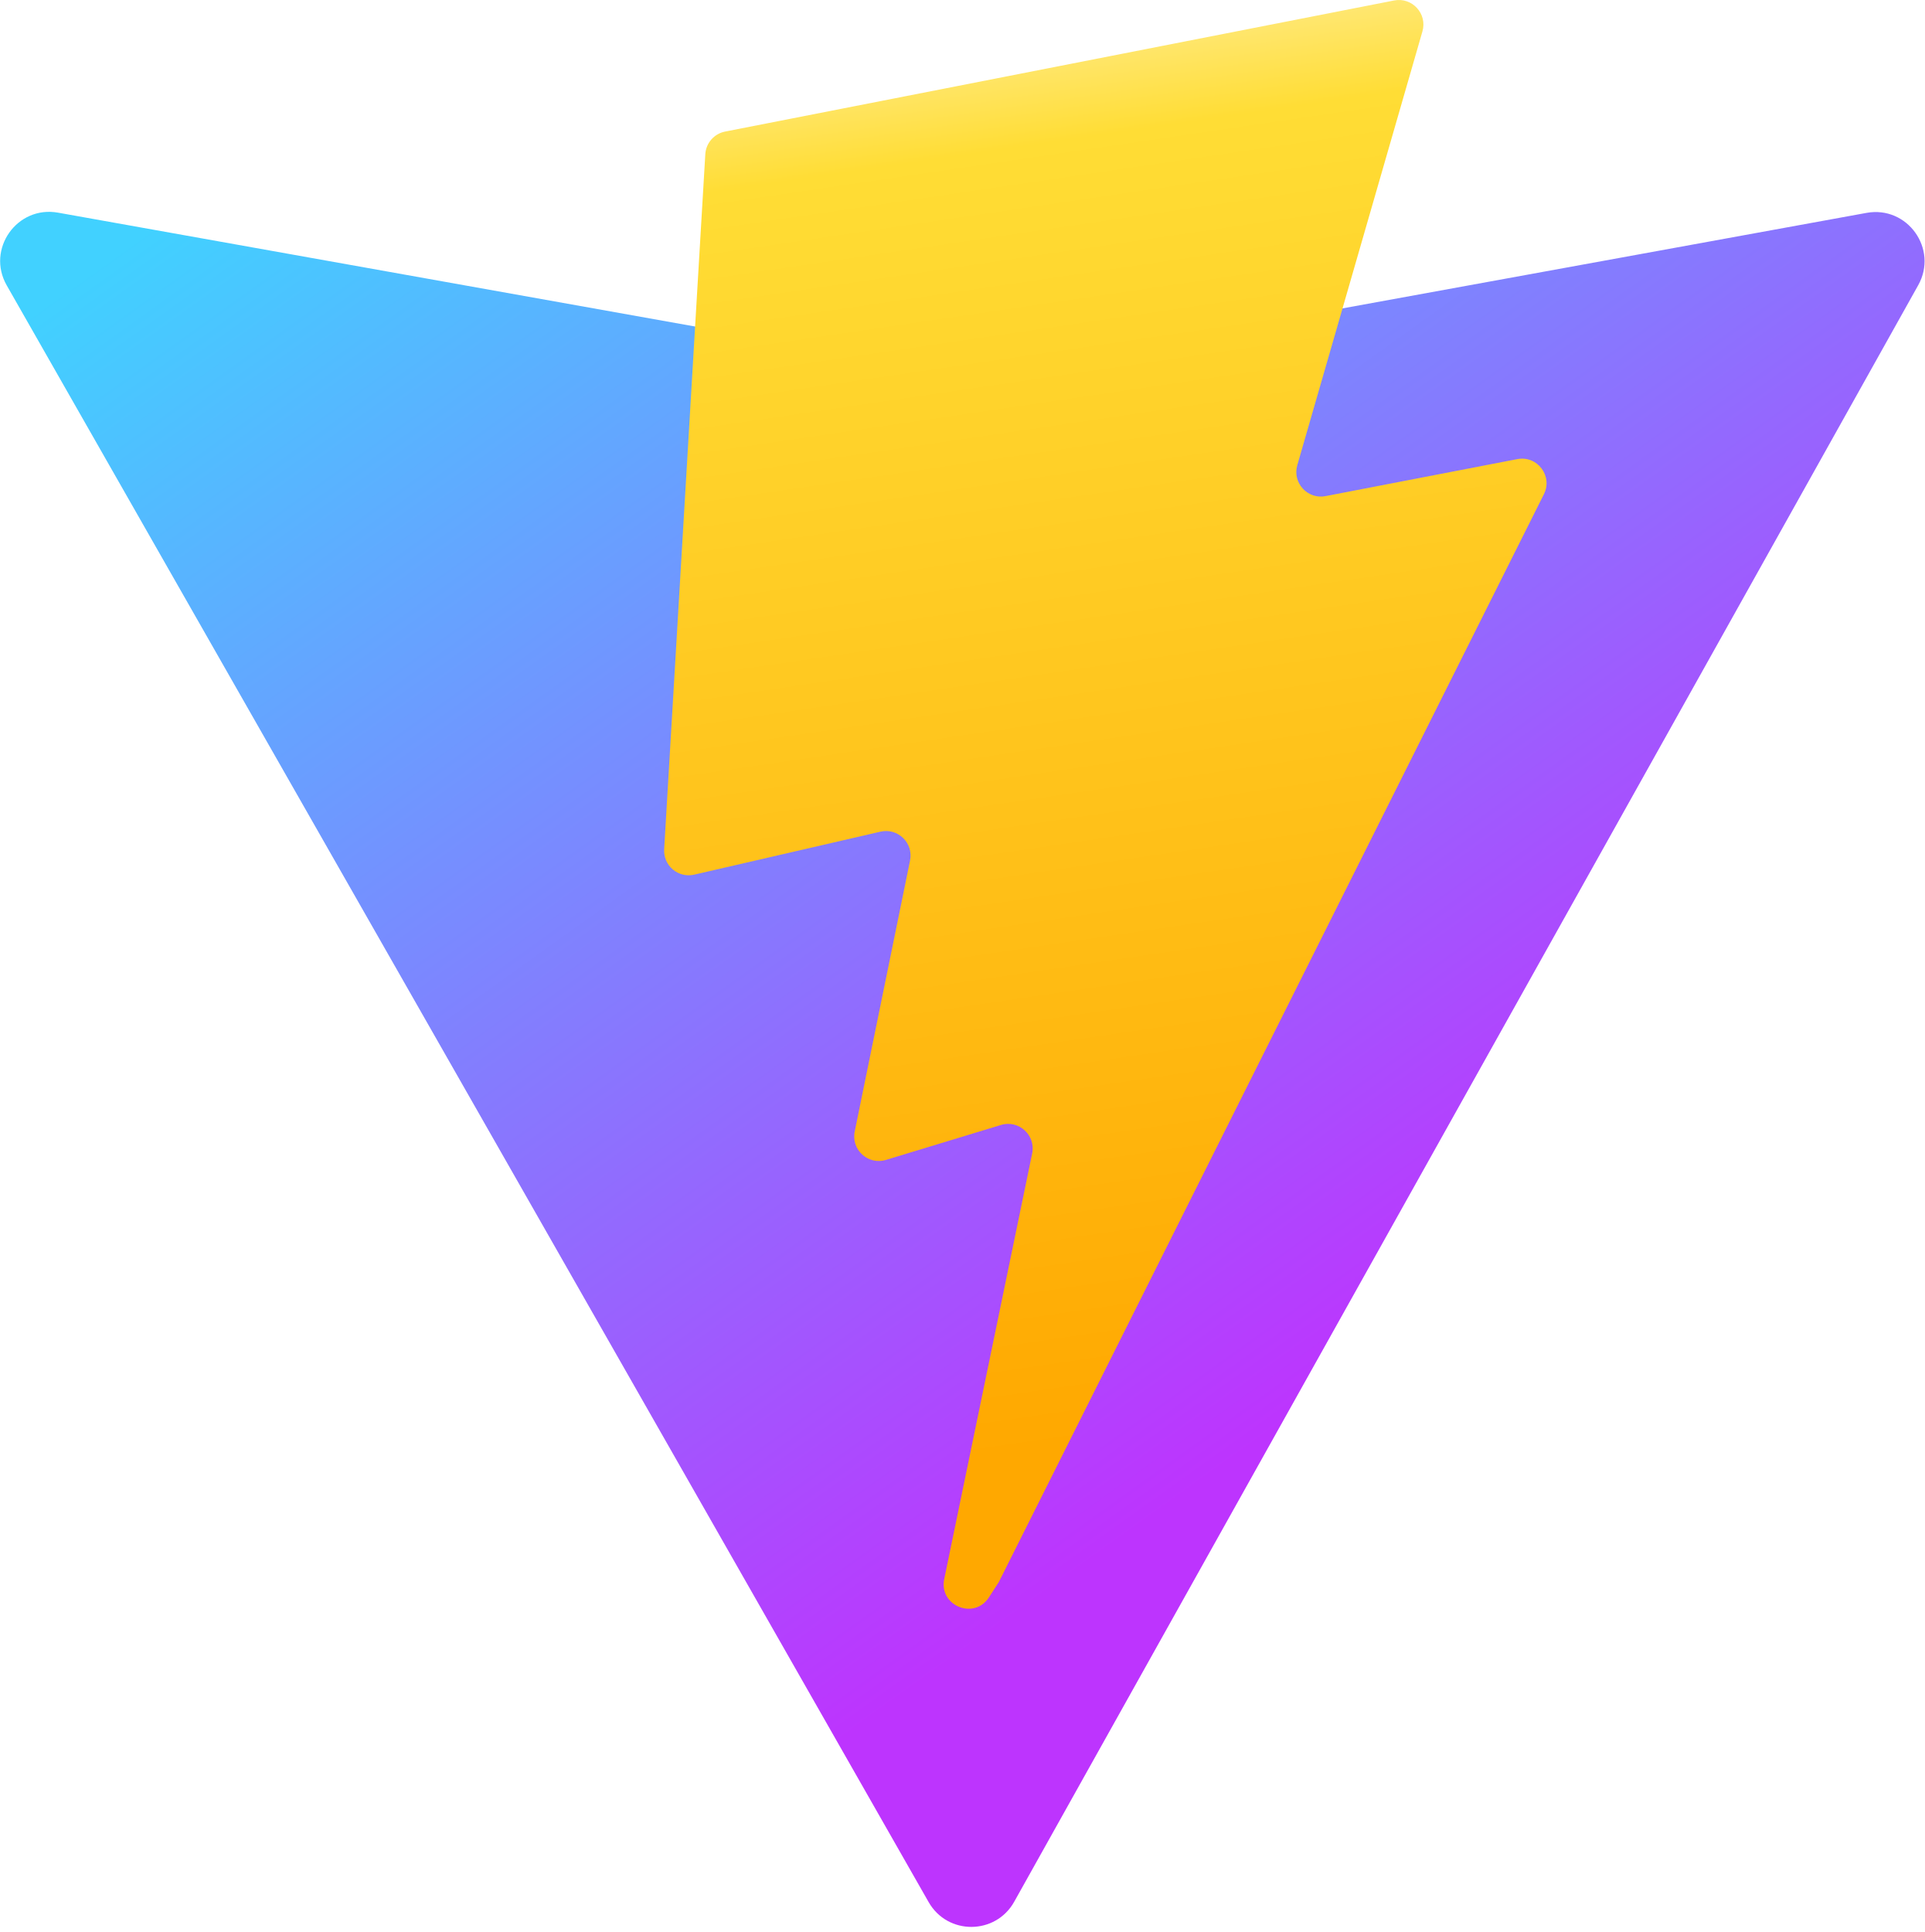
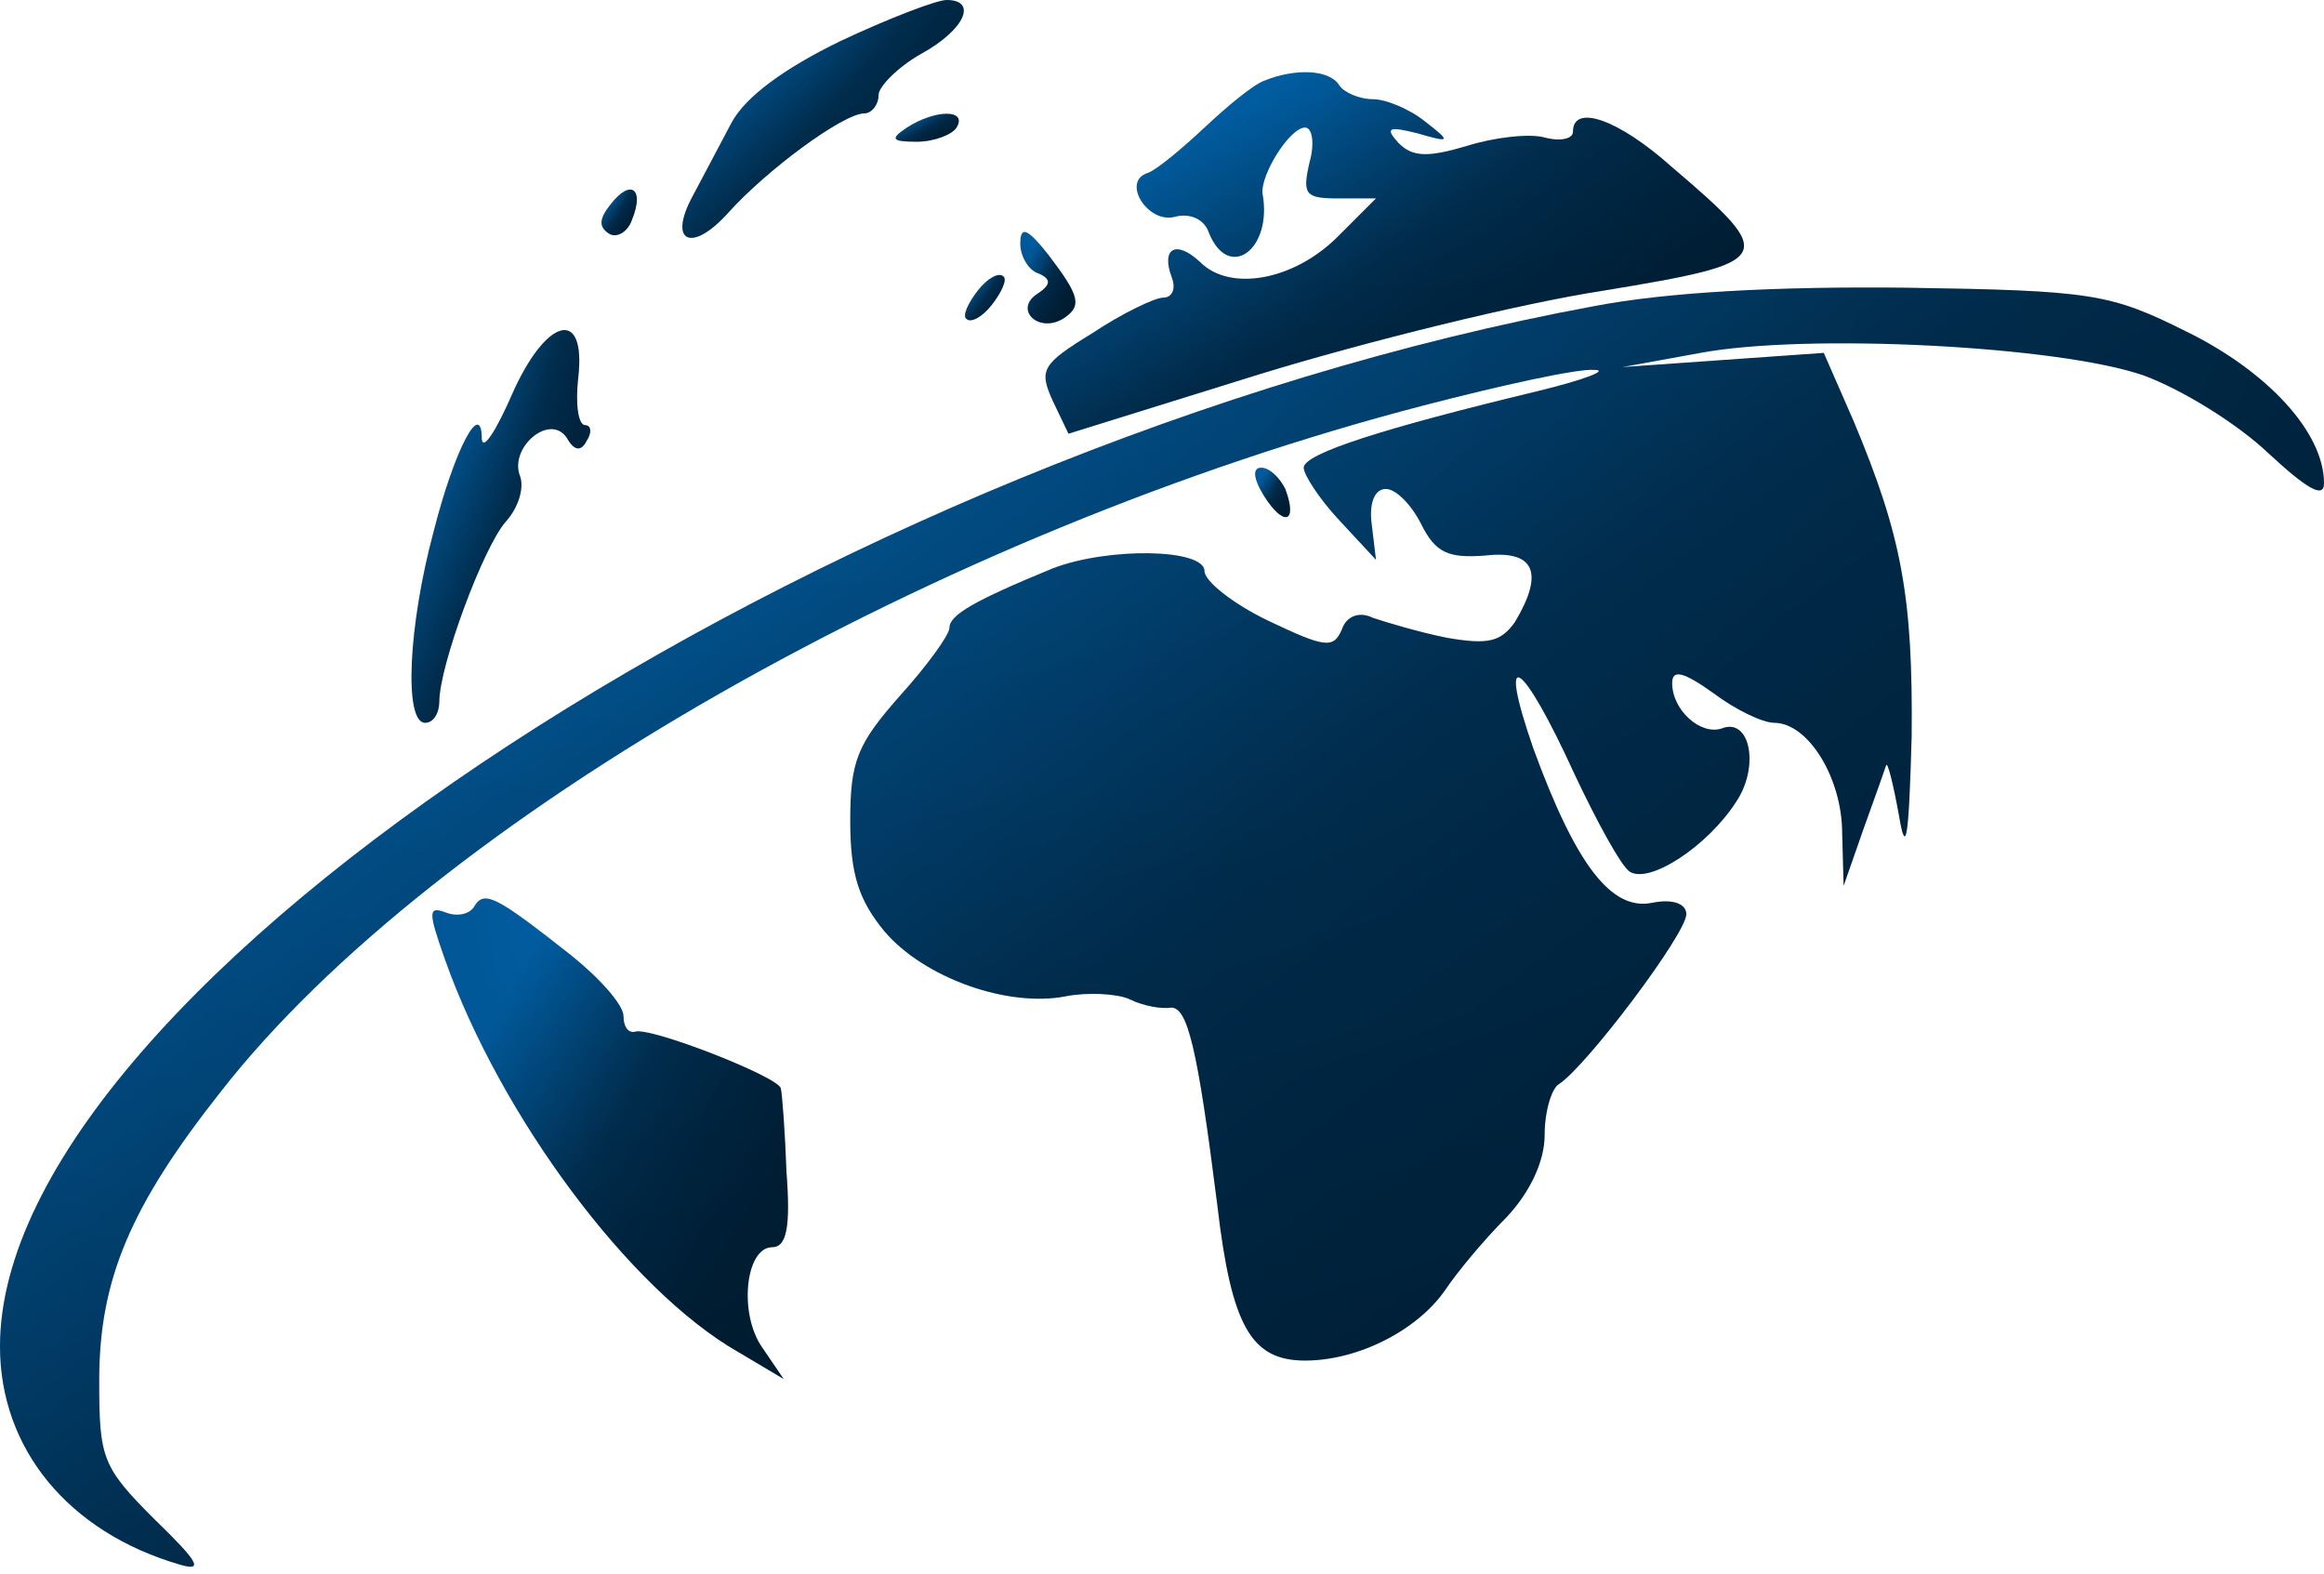
- <svg xmlns="http://www.w3.org/2000/svg" aria-hidden="true" role="img" class="iconify iconify--logos" width="31.88" height="32" preserveAspectRatio="xMidYMid meet" viewBox="0 0 256 257">
+ <svg xmlns="http://www.w3.org/2000/svg" width="164" height="111" viewBox="0 0 164 111" fill="none">
+   <path d="M59.3 2.9C55.4 4.8 52.6 6.8 51.6 8.7C50.8 10.2 49.6 12.5 48.9 13.8C47.1 17.1 48.8 17.9 51.4 15C54.1 12 59.5 8 61 8C61.5 8 62 7.4 62 6.7C62 6.1 63.4 4.7 65 3.8C68.1 2.1 69 -7.95958e-05 66.8 -7.95958e-05C66.1 -7.95958e-05 62.7 1.3 59.3 2.9Z" fill="url(#paint0_linear_2_235)" />
+   <path d="M59.3 2.9C55.4 4.8 52.6 6.8 51.6 8.7C50.8 10.2 49.6 12.5 48.9 13.8C47.1 17.1 48.8 17.9 51.4 15C54.1 12 59.5 8 61 8C61.5 8 62 7.4 62 6.7C62 6.1 63.4 4.7 65 3.8C68.1 2.1 69 -7.95958e-05 66.8 -7.95958e-05C66.1 -7.95958e-05 62.7 1.3 59.3 2.9Z" fill="url(#paint1_radial_2_235)" fill-opacity="0.2" />
+   <path d="M89.2 5.7C88.4 6 86.6 7.5 85 9C83.4 10.5 81.6 12 81 12.2C79.1 12.8 81 15.8 82.9 15.3C84 15 85 15.5 85.3 16.4C86.7 19.9 89.8 17.6 89.1 13.7C88.9 12.4 91 9 92.1 9C92.6 9 92.8 10.1 92.4 11.5C91.9 13.7 92.1 14 94.4 14H97.1L94.4 16.7C91.3 19.8 86.8 20.6 84.7 18.5C83 16.9 81.9 17.5 82.7 19.6C83 20.4 82.7 21 82.1 21C81.5 21 79.2 22.1 77.1 23.5C73.5 25.7 73.3 26.1 74.3 28.3L75.4 30.6L88.9 26.4C96.4 24.1 107.3 21.4 113.2 20.5C125.3 18.5 125.5 18.2 118 11.8C114.2 8.4 111 7.3 111 9.3C111 9.8 110.1 10 109 9.7C107.9 9.4 105.4 9.7 103.5 10.3C100.8 11.1 99.7 11.1 98.7 10.1C97.7 9 98 8.9 100 9.4C102.4 10.1 102.4 10 100.6 8.6C99.5 7.7 97.8 7 96.9 7C95.9 7 94.8 6.5 94.5 6C93.8 4.9 91.4 4.8 89.2 5.7Z" fill="url(#paint2_linear_2_235)" />
+   <path d="M89.2 5.7C88.4 6 86.6 7.5 85 9C83.4 10.5 81.6 12 81 12.2C79.1 12.8 81 15.8 82.9 15.3C84 15 85 15.5 85.3 16.4C86.7 19.9 89.8 17.6 89.1 13.7C88.9 12.4 91 9 92.1 9C92.6 9 92.8 10.1 92.4 11.5C91.9 13.7 92.1 14 94.4 14H97.1L94.4 16.7C91.3 19.8 86.8 20.6 84.7 18.5C83 16.9 81.9 17.5 82.7 19.6C83 20.4 82.7 21 82.1 21C81.5 21 79.2 22.1 77.1 23.5C73.5 25.7 73.3 26.1 74.3 28.3L75.4 30.6L88.9 26.4C96.4 24.1 107.3 21.4 113.2 20.5C125.3 18.5 125.5 18.2 118 11.8C114.2 8.4 111 7.3 111 9.3C111 9.8 110.1 10 109 9.7C107.9 9.4 105.4 9.7 103.5 10.3C100.8 11.1 99.7 11.1 98.7 10.1C97.7 9 98 8.9 100 9.4C102.4 10.1 102.4 10 100.6 8.6C99.5 7.7 97.8 7 96.9 7C95.9 7 94.8 6.5 94.5 6C93.8 4.9 91.4 4.8 89.2 5.7Z" fill="url(#paint3_radial_2_235)" fill-opacity="0.2" />
+   <path d="M64 9C62.8 9.8 62.9 10 64.7 10C65.9 10 67.2 9.5 67.5 9C68.3 7.7 66 7.7 64 9Z" fill="url(#paint4_linear_2_235)" />
+   <path d="M64 9C62.8 9.8 62.9 10 64.7 10C65.9 10 67.2 9.5 67.5 9C68.3 7.7 66 7.7 64 9Z" fill="url(#paint5_radial_2_235)" fill-opacity="0.2" />
+   <path d="M43.1 14.4C42.3 15.4 42.2 16 43 16.5C43.5 16.8 44.3 16.4 44.6 15.5C45.5 13.3 44.5 12.6 43.1 14.4Z" fill="url(#paint6_linear_2_235)" />
+   <path d="M43.1 14.4C42.3 15.4 42.2 16 43 16.5C43.5 16.8 44.3 16.4 44.6 15.5C45.5 13.3 44.5 12.6 43.1 14.4Z" fill="url(#paint7_radial_2_235)" fill-opacity="0.2" />
+   <path d="M72 17.2C72 18.1 72.6 19.1 73.3 19.3C74.2 19.7 74.2 20.1 73.1 20.8C71.6 21.9 73.3 23.5 75 22.5C76.4 21.6 76.2 20.9 74 18C72.5 16.1 72 15.9 72 17.2Z" fill="url(#paint8_linear_2_235)" />
+   <path d="M72 17.2C72 18.1 72.6 19.1 73.3 19.3C74.2 19.7 74.2 20.1 73.1 20.8C71.6 21.9 73.3 23.5 75 22.5C76.4 21.6 76.2 20.9 74 18C72.5 16.1 72 15.9 72 17.2Z" fill="url(#paint9_radial_2_235)" fill-opacity="0.2" />
+   <path d="M69 20.5C68.3 21.4 67.9 22.3 68.2 22.5C68.5 22.8 69.3 22.4 70 21.5C70.7 20.6 71.1 19.7 70.8 19.5C70.5 19.2 69.7 19.6 69 20.5Z" fill="url(#paint10_linear_2_235)" />
+   <path d="M69 20.5C68.3 21.4 67.9 22.3 68.2 22.5C68.5 22.8 69.3 22.4 70 21.5C70.7 20.6 71.1 19.7 70.8 19.5C70.5 19.2 69.7 19.6 69 20.5Z" fill="url(#paint11_radial_2_235)" fill-opacity="0.2" />
+   <path d="M112.5 21.6C58.3 31.6 0 69.7 0 95C0 102.2 4.8 108.1 12.7 110.4C14.4 110.9 14 110.2 10.9 107.2C7.2 103.5 7 102.9 7 97.4C7 90.3 9.2 85.1 15.6 77C30.7 57.7 66.2 37.5 100.5 28.6C105.9 27.2 111.3 26 112.5 26.1C113.6 26.1 111.8 26.8 108.5 27.6C97.7 30.2 92 32 92 33C92 33.5 93.1 35.2 94.5 36.7L97.1 39.5L96.8 37C96.6 35.5 97 34.5 97.8 34.5C98.5 34.5 99.6 35.6 100.3 37C101.3 39 102.2 39.4 104.8 39.2C108.3 38.8 109 40.4 106.9 43.9C105.9 45.3 105 45.5 102.1 45C100.1 44.6 97.8 43.9 96.9 43.6C95.9 43.1 95 43.5 94.7 44.4C94.1 45.8 93.5 45.7 89.5 43.8C87 42.6 85 41 85 40.3C85 38.7 78.2 38.6 74.3 40.1C68.7 42.4 67 43.4 67 44.3C67 44.8 65.4 47 63.5 49.1C60.5 52.5 60 53.7 60 57.9C60 61.7 60.6 63.5 62.4 65.7C65.2 69 71.1 71.1 75.2 70.3C76.7 70 78.8 70.1 79.7 70.5C80.7 71 82 71.2 82.6 71.1C83.8 71 84.5 73.9 85.9 85C86.9 93.6 88.3 96 92.1 96C95.8 96 100 93.9 102 91C102.8 89.8 104.7 87.5 106.3 85.9C108 84.1 109 81.9 109 80.1C109 78.4 109.5 76.8 110 76.5C111.9 75.3 119 65.9 119 64.5C119 63.8 118.1 63.4 116.6 63.7C113.7 64.3 111.2 61 108.2 52.8C105.6 45.3 107.4 46.5 111.1 54.6C112.7 58 114.4 61.1 115 61.5C116.4 62.4 120.5 59.7 122.5 56.6C124.2 54.1 123.5 50.6 121.5 51.4C120 51.9 118 50.1 118 48.2C118 47.2 118.8 47.4 120.9 48.9C122.5 50.1 124.4 51 125.2 51C127.6 51 130 54.9 130 58.8L130.1 62.5L131.5 58.5C132.3 56.3 133 54.3 133.1 54C133.2 53.7 133.6 55.3 134 57.5C134.5 60.5 134.7 59.2 134.9 52C135 42.1 134.2 37.8 130.8 29.7L128.7 24.9L121.6 25.4L114.5 25.9L120 24.9C127.5 23.5 145.3 24.4 151.3 26.5C154 27.5 157.9 29.9 160.1 32C162.8 34.5 164 35.2 164 34.1C164 30.5 160 26.2 154.3 23.4C148.9 20.7 147.6 20.5 134.5 20.3C125.5 20.2 117.7 20.6 112.5 21.6Z" fill="url(#paint12_linear_2_235)" />
+   <path d="M112.5 21.6C58.3 31.6 0 69.7 0 95C0 102.2 4.8 108.1 12.7 110.4C14.4 110.9 14 110.2 10.9 107.2C7.2 103.5 7 102.9 7 97.4C7 90.3 9.2 85.1 15.6 77C30.7 57.7 66.2 37.5 100.5 28.6C105.9 27.2 111.3 26 112.5 26.1C113.6 26.1 111.8 26.8 108.5 27.6C97.7 30.2 92 32 92 33C92 33.5 93.1 35.2 94.5 36.7L97.1 39.5L96.8 37C96.6 35.5 97 34.5 97.8 34.5C98.5 34.5 99.6 35.6 100.3 37C101.3 39 102.2 39.4 104.8 39.2C108.3 38.8 109 40.4 106.9 43.9C105.9 45.3 105 45.5 102.1 45C100.1 44.6 97.8 43.9 96.9 43.6C95.9 43.1 95 43.5 94.7 44.4C94.1 45.8 93.5 45.7 89.5 43.8C87 42.6 85 41 85 40.3C85 38.7 78.2 38.6 74.3 40.1C68.7 42.4 67 43.4 67 44.3C67 44.8 65.4 47 63.5 49.1C60.5 52.5 60 53.7 60 57.9C60 61.7 60.6 63.5 62.4 65.7C65.2 69 71.1 71.1 75.2 70.3C76.7 70 78.8 70.1 79.7 70.5C80.7 71 82 71.2 82.6 71.1C83.8 71 84.5 73.9 85.9 85C86.9 93.6 88.3 96 92.1 96C95.8 96 100 93.9 102 91C102.8 89.8 104.7 87.5 106.3 85.9C108 84.1 109 81.9 109 80.1C109 78.4 109.5 76.8 110 76.5C111.9 75.3 119 65.9 119 64.5C119 63.8 118.1 63.4 116.6 63.7C113.7 64.3 111.2 61 108.2 52.8C105.6 45.3 107.4 46.5 111.1 54.6C112.7 58 114.4 61.1 115 61.5C116.4 62.4 120.5 59.7 122.5 56.6C124.2 54.1 123.5 50.6 121.5 51.4C120 51.9 118 50.1 118 48.2C118 47.2 118.8 47.4 120.9 48.9C122.5 50.1 124.4 51 125.2 51C127.6 51 130 54.9 130 58.8L130.1 62.5L131.5 58.5C132.3 56.3 133 54.3 133.1 54C133.2 53.7 133.6 55.3 134 57.5C134.5 60.5 134.7 59.2 134.9 52C135 42.1 134.2 37.8 130.8 29.7L128.7 24.9L121.6 25.4L114.5 25.9L120 24.9C127.5 23.5 145.3 24.4 151.3 26.5C154 27.5 157.9 29.9 160.1 32C162.8 34.5 164 35.2 164 34.1C164 30.5 160 26.2 154.3 23.4C148.9 20.7 147.6 20.5 134.5 20.3C125.5 20.2 117.7 20.6 112.5 21.6Z" fill="url(#paint13_radial_2_235)" fill-opacity="0.2" />
+   <path d="M36.1 27.9C35.001 30.4 34.1 31.8 34.001 31C34.001 28.1 32.1 31.6 30.601 37.5C28.8 44.2 28.5 51 30 51C30.601 51 31 50.3 31 49.5C31 47 34.1 38.6 35.7 36.8C36.6 35.8 37.001 34.4 36.7 33.6C35.901 31.6 38.8 29.1 40.001 30.9C40.501 31.8 41.001 31.9 41.401 31.1C41.8 30.5 41.7 30 41.3 30C40.8 30 40.6 28.5 40.8 26.7C41.401 21.6 38.501 22.4 36.1 27.9Z" fill="url(#paint14_linear_2_235)" />
+   <path d="M36.1 27.9C35.001 30.4 34.1 31.8 34.001 31C34.001 28.1 32.1 31.6 30.601 37.5C28.8 44.2 28.5 51 30 51C30.601 51 31 50.3 31 49.5C31 47 34.1 38.6 35.7 36.8C36.6 35.8 37.001 34.4 36.7 33.6C35.901 31.6 38.8 29.1 40.001 30.9C40.501 31.8 41.001 31.9 41.401 31.1C41.8 30.5 41.7 30 41.3 30C40.8 30 40.6 28.5 40.8 26.7C41.401 21.6 38.501 22.4 36.1 27.9Z" fill="url(#paint15_radial_2_235)" fill-opacity="0.2" />
+   <path d="M89.2 35C90.6 37.2 91.6 36.9 90.7 34.5C90.3 33.7 89.6 33 89 33C88.4 33 88.4 33.7 89.2 35Z" fill="url(#paint16_linear_2_235)" />
+   <path d="M89.2 35C90.6 37.2 91.6 36.9 90.7 34.5C90.3 33.7 89.6 33 89 33C88.4 33 88.4 33.7 89.2 35Z" fill="url(#paint17_radial_2_235)" fill-opacity="0.2" />
+   <path d="M33.5 63.9C33.2 64.5 32.3 64.7 31.5 64.4C30.2 63.9 30.2 64.3 31.4 67.7C35.3 78.7 44.4 91 52.1 95.4L55.3 97.3L53.8 95.1C52.1 92.7 52.6 88 54.5 88C55.5 88 55.8 86.6 55.5 82.7C55.4 79.9 55.2 77.2 55.1 76.8C55 76 45.8 72.4 44.8 72.8C44.3 72.9 44 72.4 44 71.7C44 70.9 42.3 69 40.3 67.4C35.1 63.3 34.2 62.8 33.5 63.9Z" fill="url(#paint18_linear_2_235)" />
+   <path d="M33.5 63.9C33.2 64.5 32.3 64.7 31.5 64.4C30.2 63.9 30.2 64.3 31.4 67.7C35.3 78.7 44.4 91 52.1 95.4L55.3 97.3L53.8 95.1C52.1 92.7 52.6 88 54.5 88C55.5 88 55.8 86.6 55.5 82.7C55.4 79.9 55.2 77.2 55.1 76.8C55 76 45.8 72.4 44.8 72.8C44.3 72.9 44 72.4 44 71.7C44 70.9 42.3 69 40.3 67.4C35.1 63.3 34.2 62.8 33.5 63.9Z" fill="url(#paint19_radial_2_235)" fill-opacity="0.2" />
  <defs>
-     <linearGradient id="IconifyId1813088fe1fbc01fb466" x1="-.828%" x2="57.636%" y1="7.652%" y2="78.411%">
-       <stop offset="0%" stop-color="#41D1FF" />
-       <stop offset="100%" stop-color="#BD34FE" />
+     <linearGradient id="paint0_linear_2_235" x1="53.482" y1="2.001" x2="65.019" y2="11.981" gradientUnits="userSpaceOnUse">
+       <stop stop-color="#015EA3" />
+       <stop offset="0.5" stop-color="#013053" />
+       <stop offset="0.66" stop-color="#002B4B" />
+       <stop offset="1" stop-color="#00233D" />
    </linearGradient>
-     <linearGradient id="IconifyId1813088fe1fbc01fb467" x1="43.376%" x2="50.316%" y1="2.242%" y2="89.03%">
-       <stop offset="0%" stop-color="#FFEA83" />
-       <stop offset="8.333%" stop-color="#FFDD35" />
-       <stop offset="100%" stop-color="#FFA800" />
+     <radialGradient id="paint1_radial_2_235" cx="0" cy="0" r="1" gradientUnits="userSpaceOnUse" gradientTransform="translate(55.9645 1.03284) rotate(82.3373) scale(15.8939 18.8525)">
+       <stop stop-opacity="0" />
+       <stop offset="1" />
+     </radialGradient>
+     <linearGradient id="paint2_linear_2_235" x1="87.004" y1="8.134" x2="103.714" y2="31.739" gradientUnits="userSpaceOnUse">
+       <stop stop-color="#015EA3" />
+       <stop offset="0.5" stop-color="#013053" />
+       <stop offset="0.66" stop-color="#002B4B" />
+       <stop offset="1" stop-color="#00233D" />
    </linearGradient>
+     <radialGradient id="paint3_radial_2_235" cx="0" cy="0" r="1" gradientUnits="userSpaceOnUse" gradientTransform="translate(93.1657 6.66217) rotate(77.6079) scale(24.5088 46.1086)">
+       <stop stop-opacity="0" />
+       <stop offset="1" />
+     </radialGradient>
+     <linearGradient id="paint4_linear_2_235" x1="64.401" y1="8.26" x2="65.617" y2="10.267" gradientUnits="userSpaceOnUse">
+       <stop stop-color="#015EA3" />
+       <stop offset="0.5" stop-color="#013053" />
+       <stop offset="0.66" stop-color="#002B4B" />
+       <stop offset="1" stop-color="#00233D" />
+     </linearGradient>
+     <radialGradient id="paint5_radial_2_235" cx="0" cy="0" r="1" gradientUnits="userSpaceOnUse" gradientTransform="translate(64.9584 8.14654) rotate(75.6049) scale(1.91354 4.13585)">
+       <stop stop-opacity="0" />
+       <stop offset="1" />
+     </radialGradient>
+     <linearGradient id="paint6_linear_2_235" x1="43.117" y1="13.76" x2="45.036" y2="14.846" gradientUnits="userSpaceOnUse">
+       <stop stop-color="#015EA3" />
+       <stop offset="0.5" stop-color="#013053" />
+       <stop offset="0.66" stop-color="#002B4B" />
+       <stop offset="1" stop-color="#00233D" />
+     </linearGradient>
+     <radialGradient id="paint7_radial_2_235" cx="0" cy="0" r="1" gradientUnits="userSpaceOnUse" gradientTransform="translate(43.4287 13.5737) rotate(84.9689) scale(3.03642 2.38088)">
+       <stop stop-opacity="0" />
+       <stop offset="1" />
+     </radialGradient>
+     <linearGradient id="paint8_linear_2_235" x1="73.043" y1="17.139" x2="76.348" y2="18.596" gradientUnits="userSpaceOnUse">
+       <stop stop-color="#015EA3" />
+       <stop offset="0.5" stop-color="#013053" />
+       <stop offset="0.66" stop-color="#002B4B" />
+       <stop offset="1" stop-color="#00233D" />
+     </linearGradient>
+     <radialGradient id="paint9_radial_2_235" cx="0" cy="0" r="1" gradientUnits="userSpaceOnUse" gradientTransform="translate(73.529 16.7671) rotate(86.0762) scale(6.0625 3.71483)">
+       <stop stop-opacity="0" />
+       <stop offset="1" />
+     </radialGradient>
+     <linearGradient id="paint10_linear_2_235" x1="68.851" y1="19.783" x2="70.868" y2="21.075" gradientUnits="userSpaceOnUse">
+       <stop stop-color="#015EA3" />
+       <stop offset="0.5" stop-color="#013053" />
+       <stop offset="0.66" stop-color="#002B4B" />
+       <stop offset="1" stop-color="#00233D" />
+     </linearGradient>
+     <radialGradient id="paint11_radial_2_235" cx="0" cy="0" r="1" gradientUnits="userSpaceOnUse" gradientTransform="translate(69.2014 19.5981) rotate(84.3098) scale(3.0151 2.67003)">
+       <stop stop-opacity="0" />
+       <stop offset="1" />
+     </radialGradient>
+     <linearGradient id="paint12_linear_2_235" x1="44" y1="31.047" x2="104.251" y2="111.074" gradientUnits="userSpaceOnUse">
+       <stop stop-color="#015EA3" />
+       <stop offset="0.5" stop-color="#013053" />
+       <stop offset="0.66" stop-color="#002B4B" />
+       <stop offset="1" stop-color="#00233D" />
+     </linearGradient>
+     <radialGradient id="paint13_radial_2_235" cx="0" cy="0" r="1" gradientUnits="userSpaceOnUse" gradientTransform="translate(64.5 25.8397) rotate(78.3273) scale(86.4966 153.826)">
+       <stop stop-opacity="0" />
+       <stop offset="1" />
+     </radialGradient>
+     <linearGradient id="paint14_linear_2_235" x1="32.425" y1="26.594" x2="43.958" y2="30.432" gradientUnits="userSpaceOnUse">
+       <stop stop-color="#015EA3" />
+       <stop offset="0.5" stop-color="#013053" />
+       <stop offset="0.66" stop-color="#002B4B" />
+       <stop offset="1" stop-color="#00233D" />
+     </linearGradient>
+     <radialGradient id="paint15_radial_2_235" cx="0" cy="0" r="1" gradientUnits="userSpaceOnUse" gradientTransform="translate(34.0014 24.995) rotate(87.0368) scale(26.0398 12.0662)">
+       <stop stop-opacity="0" />
+       <stop offset="1" />
+     </radialGradient>
+     <linearGradient id="paint16_linear_2_235" x1="89.235" y1="33.416" x2="91.214" y2="34.441" gradientUnits="userSpaceOnUse">
+       <stop stop-color="#015EA3" />
+       <stop offset="0.5" stop-color="#013053" />
+       <stop offset="0.66" stop-color="#002B4B" />
+       <stop offset="1" stop-color="#00233D" />
+     </linearGradient>
+     <radialGradient id="paint17_radial_2_235" cx="0" cy="0" r="1" gradientUnits="userSpaceOnUse" gradientTransform="translate(89.544 33.2147) rotate(85.395) scale(3.28396 2.35884)">
+       <stop stop-opacity="0" />
+       <stop offset="1" />
+     </radialGradient>
+     <linearGradient id="paint18_linear_2_235" x1="37.246" y1="67.438" x2="56.96" y2="78.107" gradientUnits="userSpaceOnUse">
+       <stop stop-color="#015EA3" />
+       <stop offset="0.5" stop-color="#013053" />
+       <stop offset="0.66" stop-color="#002B4B" />
+       <stop offset="1" stop-color="#00233D" />
+     </linearGradient>
+     <radialGradient id="paint19_radial_2_235" cx="0" cy="0" r="1" gradientUnits="userSpaceOnUse" gradientTransform="translate(40.3829 65.4818) rotate(85.1886) scale(31.9306 23.9543)">
+       <stop stop-opacity="0" />
+       <stop offset="1" />
+     </radialGradient>
  </defs>
-   <path fill="url(#IconifyId1813088fe1fbc01fb466)" d="M255.153 37.938L134.897 252.976c-2.483 4.44-8.862 4.466-11.382.048L.875 37.958c-2.746-4.814 1.371-10.646 6.827-9.67l120.385 21.517a6.537 6.537 0 0 0 2.322-.004l117.867-21.483c5.438-.991 9.574 4.796 6.877 9.62Z" />
-   <path fill="url(#IconifyId1813088fe1fbc01fb467)" d="M185.432.063L96.44 17.501a3.268 3.268 0 0 0-2.634 3.014l-5.474 92.456a3.268 3.268 0 0 0 3.997 3.378l24.777-5.718c2.318-.535 4.413 1.507 3.936 3.838l-7.361 36.047c-.495 2.426 1.782 4.5 4.151 3.78l15.304-4.649c2.372-.72 4.652 1.36 4.15 3.788l-11.698 56.621c-.732 3.542 3.979 5.473 5.943 2.437l1.313-2.028l72.516-144.72c1.215-2.423-.88-5.186-3.54-4.672l-25.505 4.922c-2.396.462-4.435-1.77-3.759-4.114l16.646-57.705c.677-2.35-1.37-4.583-3.769-4.113Z" />
</svg>
